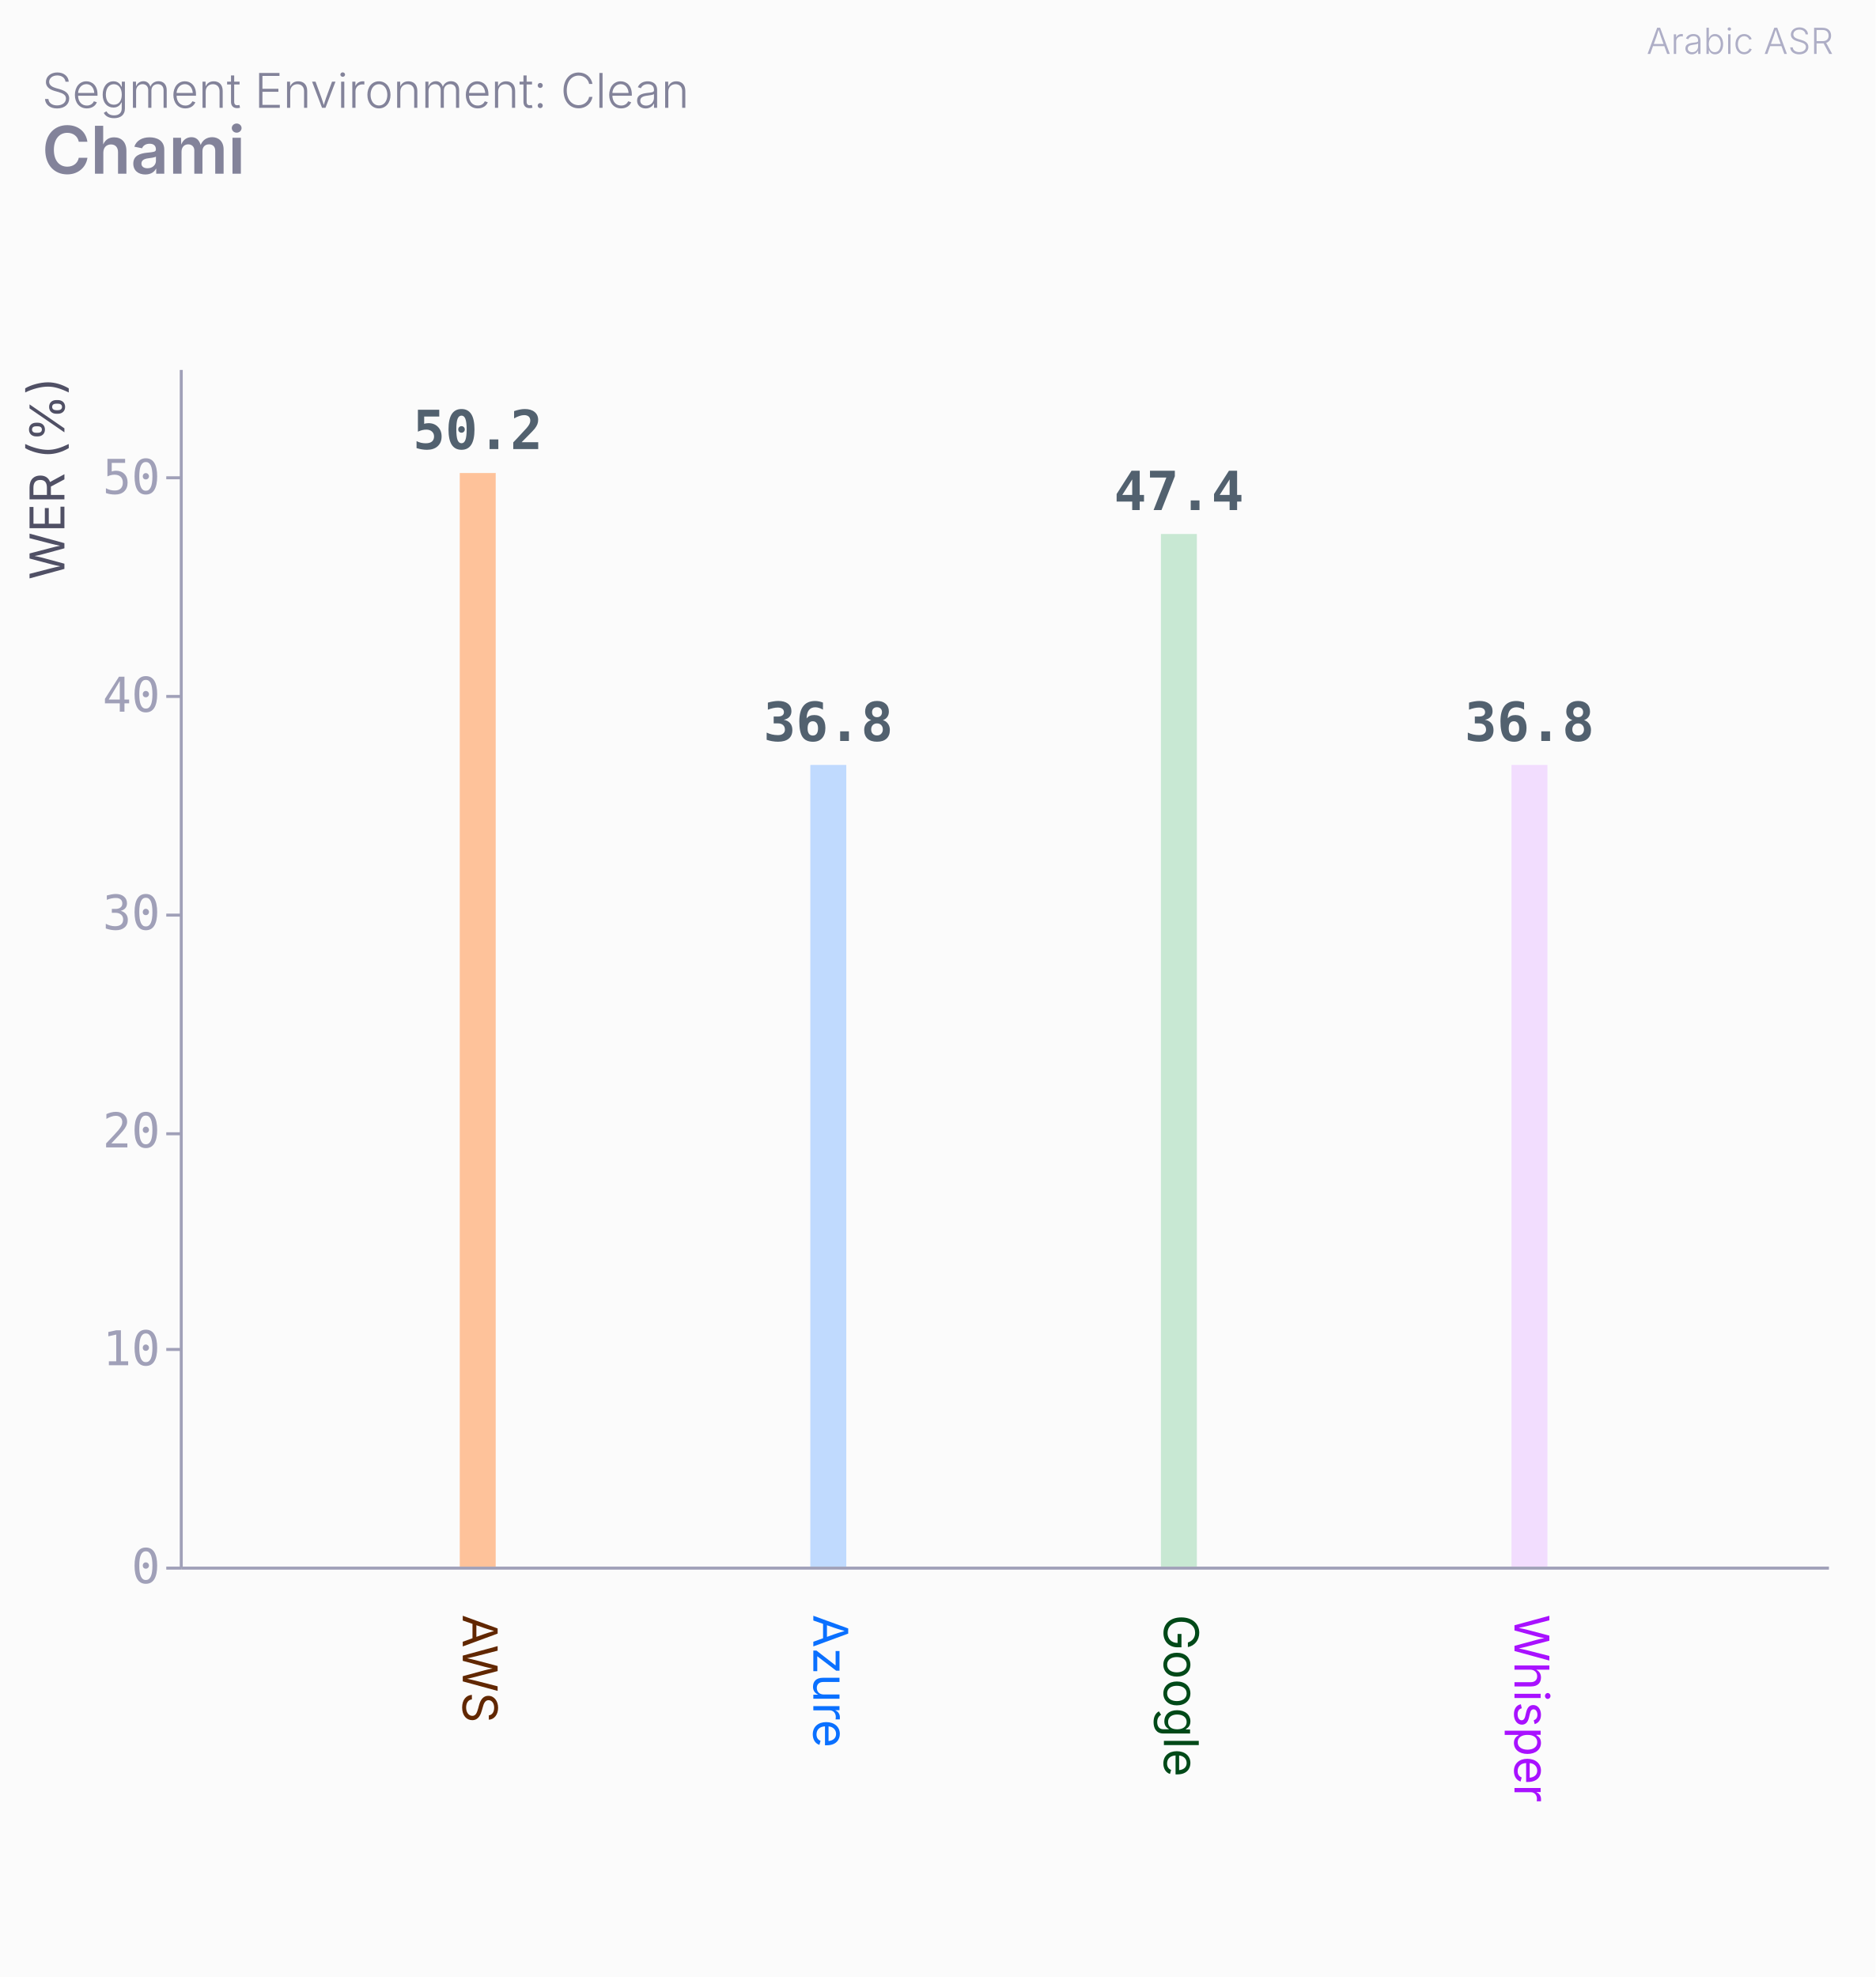
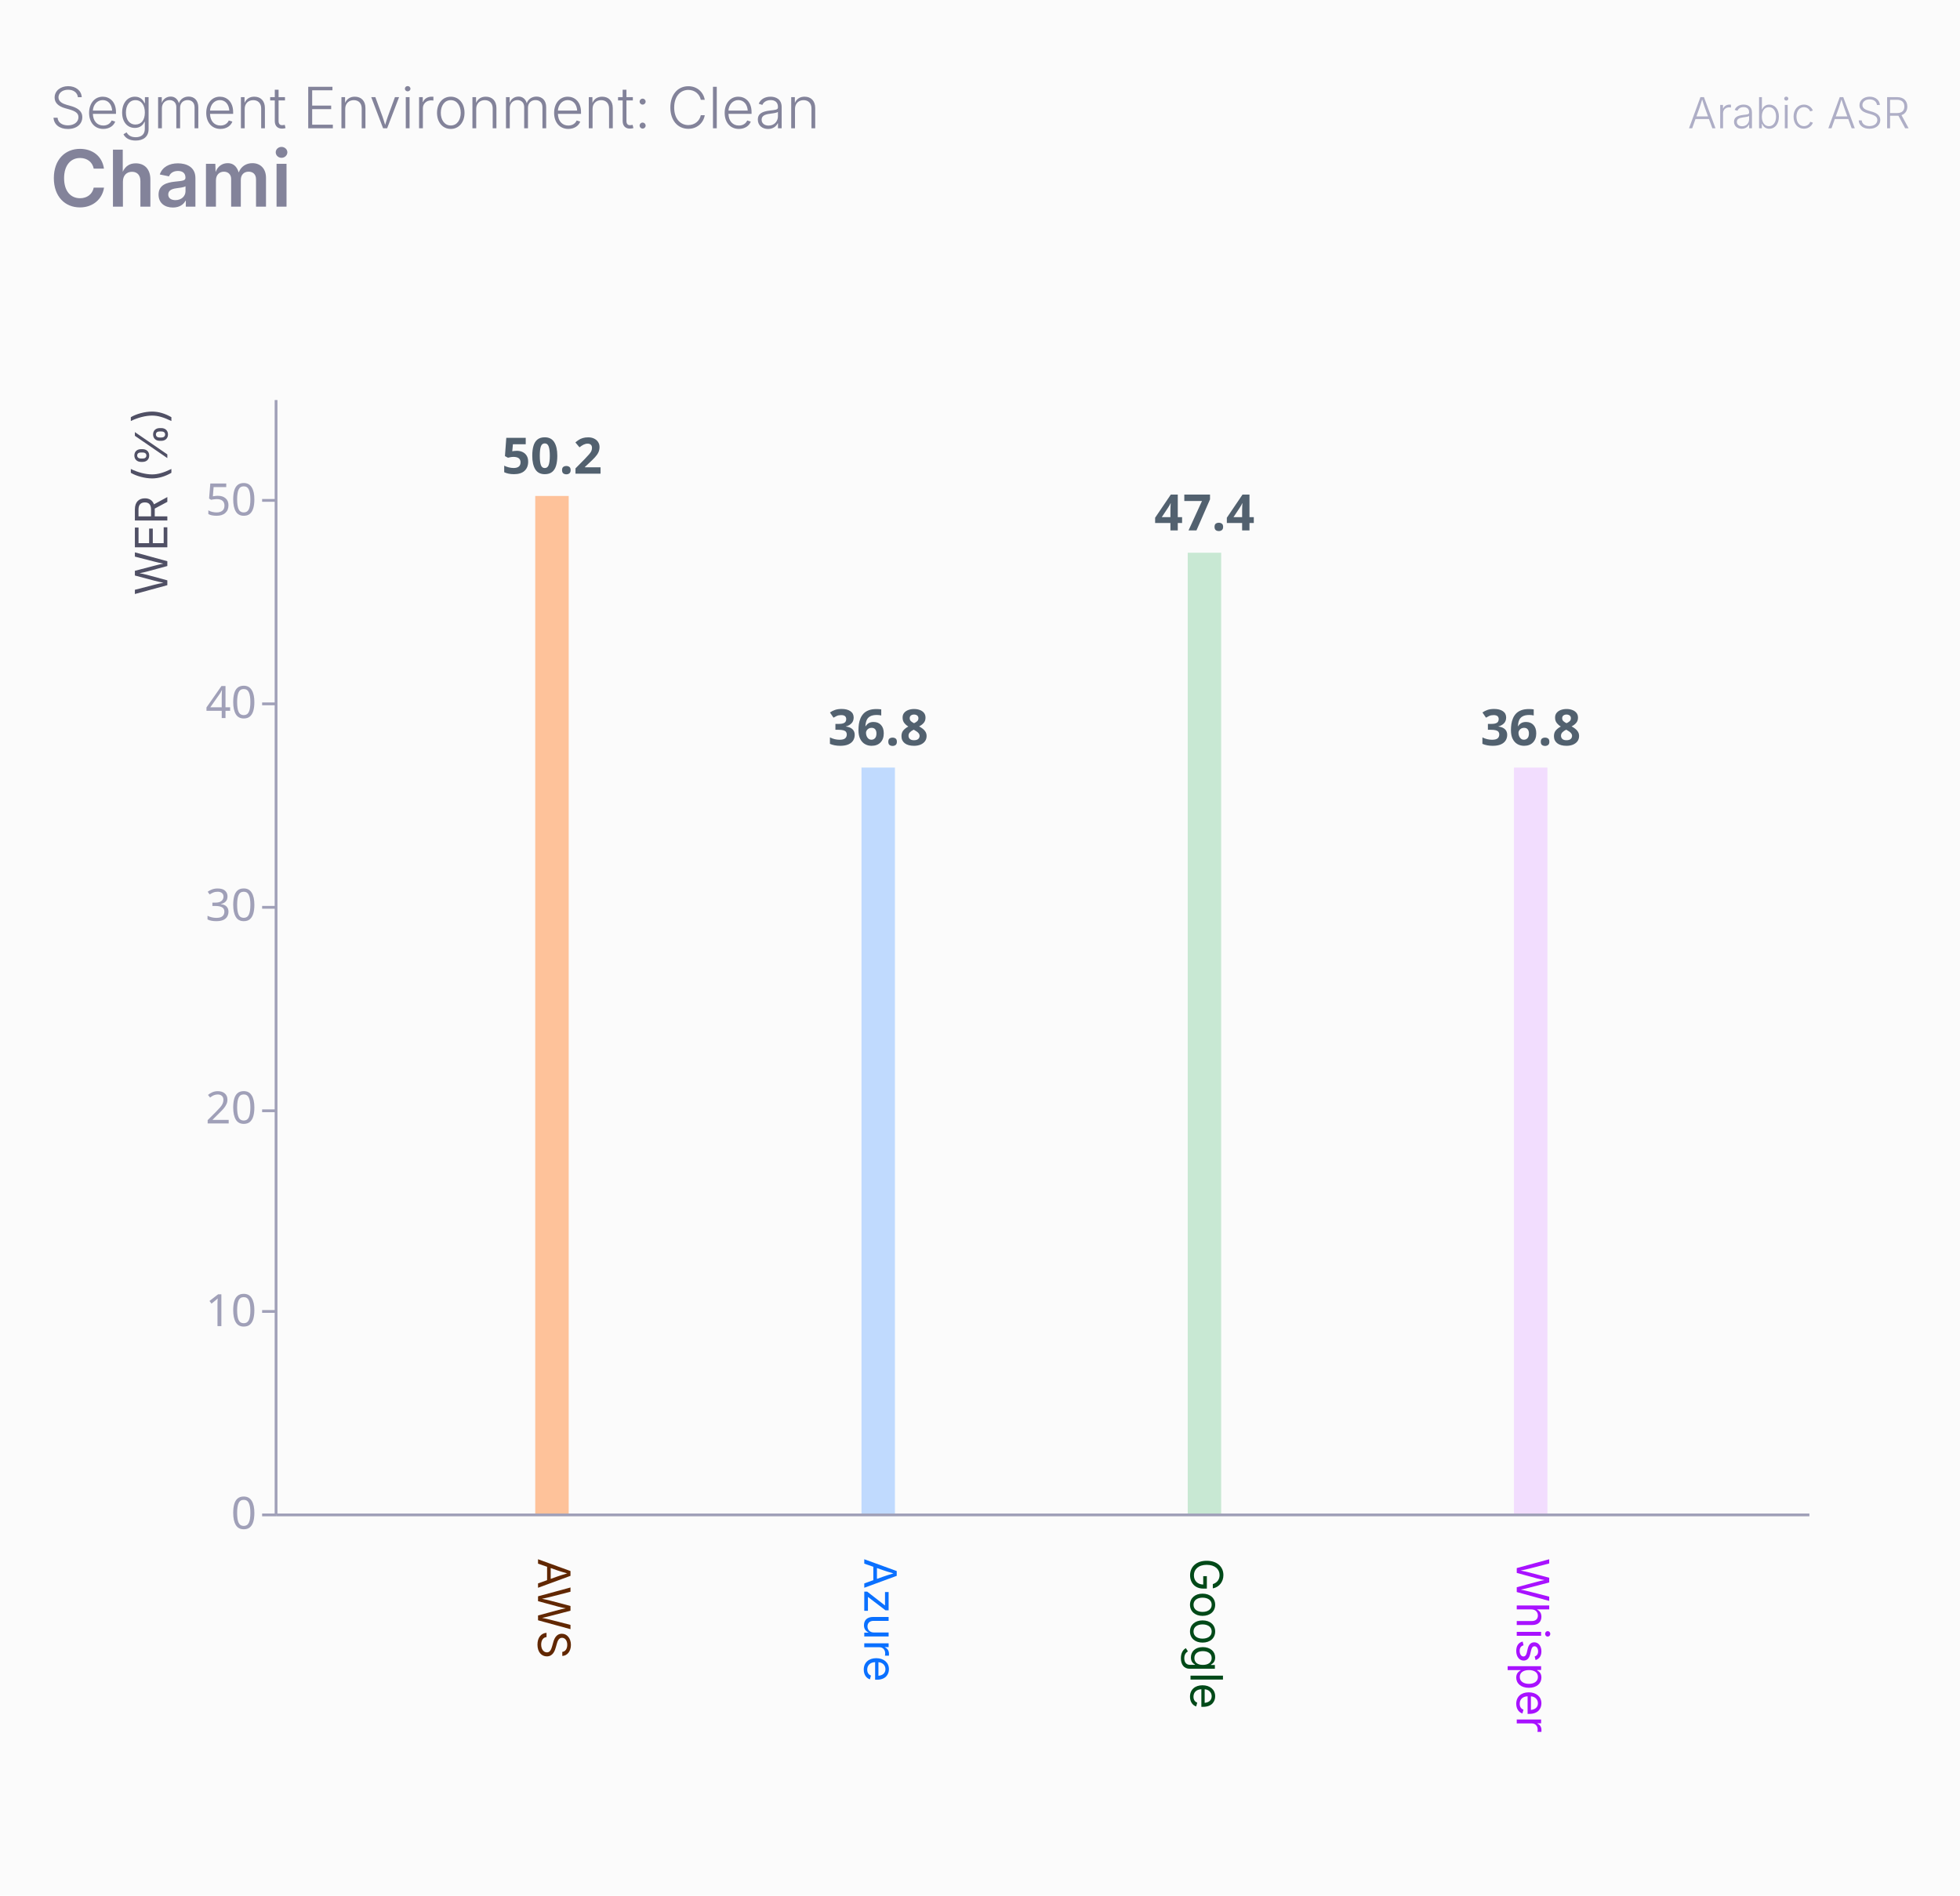
- <svg xmlns="http://www.w3.org/2000/svg" width="626" height="660">
-   <rect width="626" height="660" fill="#FBFBFB" />
-   <text x="612" y="18" text-anchor="end" font-family="Inter, system-ui, sans-serif" font-size="12" font-weight="300" fill="#aeaec6">Arabic ASR</text>
+ <svg xmlns="http://www.w3.org/2000/svg" width="550" height="532">
+   <rect width="550" height="532" fill="#FBFBFB" />
+   <text x="536" y="36" text-anchor="end" font-family="Inter, system-ui, sans-serif" font-size="12" font-weight="300" fill="#aeaec6">Arabic ASR</text>
  <text x="14" y="36" font-family="Inter, system-ui, sans-serif" font-size="16" font-weight="300" fill="#83839a">Segment Environment: Clean</text>
  <text x="14" y="58" font-family="Inter, system-ui, sans-serif" font-size="22" font-weight="600" fill="#83839a">Chami</text>
-   <svg y="72" version="1.1" class="marks" width="626" height="588" viewBox="0 0 626 588">
+   <svg y="72" version="1.1" class="marks" width="550" height="460" viewBox="0 0 626 588">
    <g fill="none" stroke-miterlimit="10" transform="translate(60,51)">
      <g class="mark-group role-frame root" role="graphics-object" aria-roledescription="group mark container">
        <g transform="translate(0,0)">
          <path class="background" aria-hidden="true" d="M0,0h550v400h-550Z" />
          <g>
            <g class="mark-group role-axis" aria-hidden="true">
              <g transform="translate(0.5,0.5)">
                <path class="background" aria-hidden="true" d="M0,0h0v0h0Z" pointer-events="none" />
                <g>
                  <g class="mark-rule role-axis-grid" pointer-events="none">
                    <line transform="translate(0,400)" x2="550" y2="0" stroke="rgba(255,255,255,0.07)" stroke-width="1" opacity="1" />
                    <line transform="translate(0,327)" x2="550" y2="0" stroke="rgba(255,255,255,0.07)" stroke-width="1" opacity="1" />
                    <line transform="translate(0,255)" x2="550" y2="0" stroke="rgba(255,255,255,0.07)" stroke-width="1" opacity="1" />
                    <line transform="translate(0,182)" x2="550" y2="0" stroke="rgba(255,255,255,0.07)" stroke-width="1" opacity="1" />
                    <line transform="translate(0,109)" x2="550" y2="0" stroke="rgba(255,255,255,0.07)" stroke-width="1" opacity="1" />
                    <line transform="translate(0,36)" x2="550" y2="0" stroke="rgba(255,255,255,0.07)" stroke-width="1" opacity="1" />
                  </g>
                </g>
                <path class="foreground" aria-hidden="true" d="" pointer-events="none" display="none" />
              </g>
            </g>
            <g class="mark-group role-axis" role="graphics-symbol" aria-roledescription="axis" aria-label="X-axis for a discrete scale with 4 values: AWS, Azure, Google, Whisper">
              <g transform="translate(0.5,400.5)">
                <path class="background" aria-hidden="true" d="M0,0h0v0h0Z" pointer-events="none" />
                <g>
                  <g class="mark-rule role-axis-domain" pointer-events="none">
                    <line transform="translate(0,0)" x2="550" y2="0" stroke="#a0a0b8" stroke-width="1" opacity="1" />
                  </g>
                </g>
                <path class="foreground" aria-hidden="true" d="" pointer-events="none" display="none" />
              </g>
            </g>
            <g class="mark-group role-axis" role="graphics-symbol" aria-roledescription="axis" aria-label="Y-axis titled 'WER (%)' for a linear scale with values from 0 to 55">
              <g transform="translate(0.5,0.5)">
                <path class="background" aria-hidden="true" d="M0,0h0v0h0Z" pointer-events="none" />
                <g>
                  <g class="mark-rule role-axis-tick" pointer-events="none">
                    <line transform="translate(0,400)" x2="-5" y2="0" stroke="#a0a0b8" stroke-width="1" opacity="1" />
                    <line transform="translate(0,327)" x2="-5" y2="0" stroke="#a0a0b8" stroke-width="1" opacity="1" />
                    <line transform="translate(0,255)" x2="-5" y2="0" stroke="#a0a0b8" stroke-width="1" opacity="1" />
                    <line transform="translate(0,182)" x2="-5" y2="0" stroke="#a0a0b8" stroke-width="1" opacity="1" />
                    <line transform="translate(0,109)" x2="-5" y2="0" stroke="#a0a0b8" stroke-width="1" opacity="1" />
                    <line transform="translate(0,36)" x2="-5" y2="0" stroke="#a0a0b8" stroke-width="1" opacity="1" />
                  </g>
                  <g class="mark-text role-axis-label" pointer-events="none">
-                     <text text-anchor="end" transform="translate(-7,405)" font-family="&quot;JetBrains Mono&quot;, monospace" font-size="16px" font-weight="400" fill="#a0a0b8" opacity="1">0</text>
-                     <text text-anchor="end" transform="translate(-7,332.2727)" font-family="&quot;JetBrains Mono&quot;, monospace" font-size="16px" font-weight="400" fill="#a0a0b8" opacity="1">10</text>
-                     <text text-anchor="end" transform="translate(-7,259.5455)" font-family="&quot;JetBrains Mono&quot;, monospace" font-size="16px" font-weight="400" fill="#a0a0b8" opacity="1">20</text>
-                     <text text-anchor="end" transform="translate(-7,186.8182)" font-family="&quot;JetBrains Mono&quot;, monospace" font-size="16px" font-weight="400" fill="#a0a0b8" opacity="1">30</text>
-                     <text text-anchor="end" transform="translate(-7,114.0909)" font-family="&quot;JetBrains Mono&quot;, monospace" font-size="16px" font-weight="400" fill="#a0a0b8" opacity="1">40</text>
-                     <text text-anchor="end" transform="translate(-7,41.36364)" font-family="&quot;JetBrains Mono&quot;, monospace" font-size="16px" font-weight="400" fill="#a0a0b8" opacity="1">50</text>
+                     <text text-anchor="end" transform="translate(-7,405)" font-family="JetBrains Mono" font-size="16px" font-weight="400" fill="#a0a0b8" opacity="1">0</text>
+                     <text text-anchor="end" transform="translate(-7,332.2727)" font-family="JetBrains Mono" font-size="16px" font-weight="400" fill="#a0a0b8" opacity="1">10</text>
+                     <text text-anchor="end" transform="translate(-7,259.5455)" font-family="JetBrains Mono" font-size="16px" font-weight="400" fill="#a0a0b8" opacity="1">20</text>
+                     <text text-anchor="end" transform="translate(-7,186.8182)" font-family="JetBrains Mono" font-size="16px" font-weight="400" fill="#a0a0b8" opacity="1">30</text>
+                     <text text-anchor="end" transform="translate(-7,114.0909)" font-family="JetBrains Mono" font-size="16px" font-weight="400" fill="#a0a0b8" opacity="1">40</text>
+                     <text text-anchor="end" transform="translate(-7,41.36364)" font-family="JetBrains Mono" font-size="16px" font-weight="400" fill="#a0a0b8" opacity="1">50</text>
                  </g>
                  <g class="mark-rule role-axis-domain" pointer-events="none">
                    <line transform="translate(0,400)" x2="0" y2="-400" stroke="#a0a0b8" stroke-width="1" opacity="1" />
                  </g>
                  <g class="mark-text role-axis-title" pointer-events="none">
                    <text text-anchor="start" transform="translate(-36,70) rotate(-90) translate(0,-3)" font-family="Inter, system-ui, sans-serif" font-size="16px" font-weight="400" fill="#505065" opacity="1">WER (%)</text>
                  </g>
                </g>
                <path class="foreground" aria-hidden="true" d="" pointer-events="none" display="none" />
              </g>
            </g>
            <g class="mark-rect role-mark layer_0_marks" role="graphics-object" aria-roledescription="rect mark container">
              <path aria-label="model: Google; wer: 47.4; barColor: rgba(189, 228, 202,0.82)" role="graphics-symbol" aria-roledescription="bar" d="M327.511,55.273h12v344.727h-12Z" fill="rgba(189, 228, 202,0.82)" stroke-width="0" />
              <path aria-label="model: AWS; wer: 50.2; barColor: rgba(255, 181, 133,0.82)" role="graphics-symbol" aria-roledescription="bar" d="M93.468,34.909h12v365.091h-12Z" fill="rgba(255, 181, 133,0.82)" stroke-width="0" />
              <path aria-label="model: Azure; wer: 36.8; barColor: rgba(179, 211, 255,0.82)" role="graphics-symbol" aria-roledescription="bar" d="M210.489,132.364h12v267.636h-12Z" fill="rgba(179, 211, 255,0.82)" stroke-width="0" />
              <path aria-label="model: Whisper; wer: 36.8; barColor: rgba(240, 215, 255,0.82)" role="graphics-symbol" aria-roledescription="bar" d="M444.532,132.364h12v267.636h-12Z" fill="rgba(240, 215, 255,0.82)" stroke-width="0" />
            </g>
            <g class="mark-text role-mark layer_1_marks" role="graphics-object" aria-roledescription="text mark container">
-               <text aria-label="model: Google; wer: 47.4" role="graphics-symbol" aria-roledescription="text mark" text-anchor="middle" transform="translate(333.5106,47.27273)" font-family="&quot;JetBrains Mono&quot;, monospace" font-size="18px" font-weight="600" fill="#52616F">47.4</text>
-               <text aria-label="model: AWS; wer: 50.2" role="graphics-symbol" aria-roledescription="text mark" text-anchor="middle" transform="translate(99.46809,26.90909)" font-family="&quot;JetBrains Mono&quot;, monospace" font-size="18px" font-weight="600" fill="#52616F">50.2</text>
-               <text aria-label="model: Azure; wer: 36.8" role="graphics-symbol" aria-roledescription="text mark" text-anchor="middle" transform="translate(216.4894,124.3636)" font-family="&quot;JetBrains Mono&quot;, monospace" font-size="18px" font-weight="600" fill="#52616F">36.8</text>
-               <text aria-label="model: Whisper; wer: 36.8" role="graphics-symbol" aria-roledescription="text mark" text-anchor="middle" transform="translate(450.5319,124.3636)" font-family="&quot;JetBrains Mono&quot;, monospace" font-size="18px" font-weight="600" fill="#52616F">36.8</text>
+               <text aria-label="model: Google; wer: 47.4" role="graphics-symbol" aria-roledescription="text mark" text-anchor="middle" transform="translate(333.5106,47.27273)" font-family="JetBrains Mono" font-size="18px" font-weight="600" fill="#52616F">47.4</text>
+               <text aria-label="model: AWS; wer: 50.2" role="graphics-symbol" aria-roledescription="text mark" text-anchor="middle" transform="translate(99.46809,26.90909)" font-family="JetBrains Mono" font-size="18px" font-weight="600" fill="#52616F">50.2</text>
+               <text aria-label="model: Azure; wer: 36.8" role="graphics-symbol" aria-roledescription="text mark" text-anchor="middle" transform="translate(216.4894,124.3636)" font-family="JetBrains Mono" font-size="18px" font-weight="600" fill="#52616F">36.8</text>
+               <text aria-label="model: Whisper; wer: 36.8" role="graphics-symbol" aria-roledescription="text mark" text-anchor="middle" transform="translate(450.5319,124.3636)" font-family="JetBrains Mono" font-size="18px" font-weight="600" fill="#52616F">36.8</text>
            </g>
            <g class="mark-text role-mark layer_2_marks" role="graphics-object" aria-roledescription="text mark container">
              <text aria-label="model: Google; labelColor: #004918" role="graphics-symbol" aria-roledescription="text mark" text-anchor="start" transform="translate(333.5106,400) rotate(90) translate(16,5)" font-family="Inter, system-ui, sans-serif" font-size="16px" font-weight="400" fill="#004918">Google</text>
              <text aria-label="model: AWS; labelColor: #612700" role="graphics-symbol" aria-roledescription="text mark" text-anchor="start" transform="translate(99.46809,400) rotate(90) translate(16,5)" font-family="Inter, system-ui, sans-serif" font-size="16px" font-weight="400" fill="#612700">AWS</text>
              <text aria-label="model: Azure; labelColor: #0a70ff" role="graphics-symbol" aria-roledescription="text mark" text-anchor="start" transform="translate(216.4894,400) rotate(90) translate(16,5)" font-family="Inter, system-ui, sans-serif" font-size="16px" font-weight="400" fill="#0a70ff">Azure</text>
              <text aria-label="model: Whisper; labelColor: #a811ff" role="graphics-symbol" aria-roledescription="text mark" text-anchor="start" transform="translate(450.5319,400) rotate(90) translate(16,5)" font-family="Inter, system-ui, sans-serif" font-size="16px" font-weight="400" fill="#a811ff">Whisper</text>
            </g>
          </g>
          <path class="foreground" aria-hidden="true" d="" display="none" />
        </g>
      </g>
    </g>
  </svg>
</svg>
